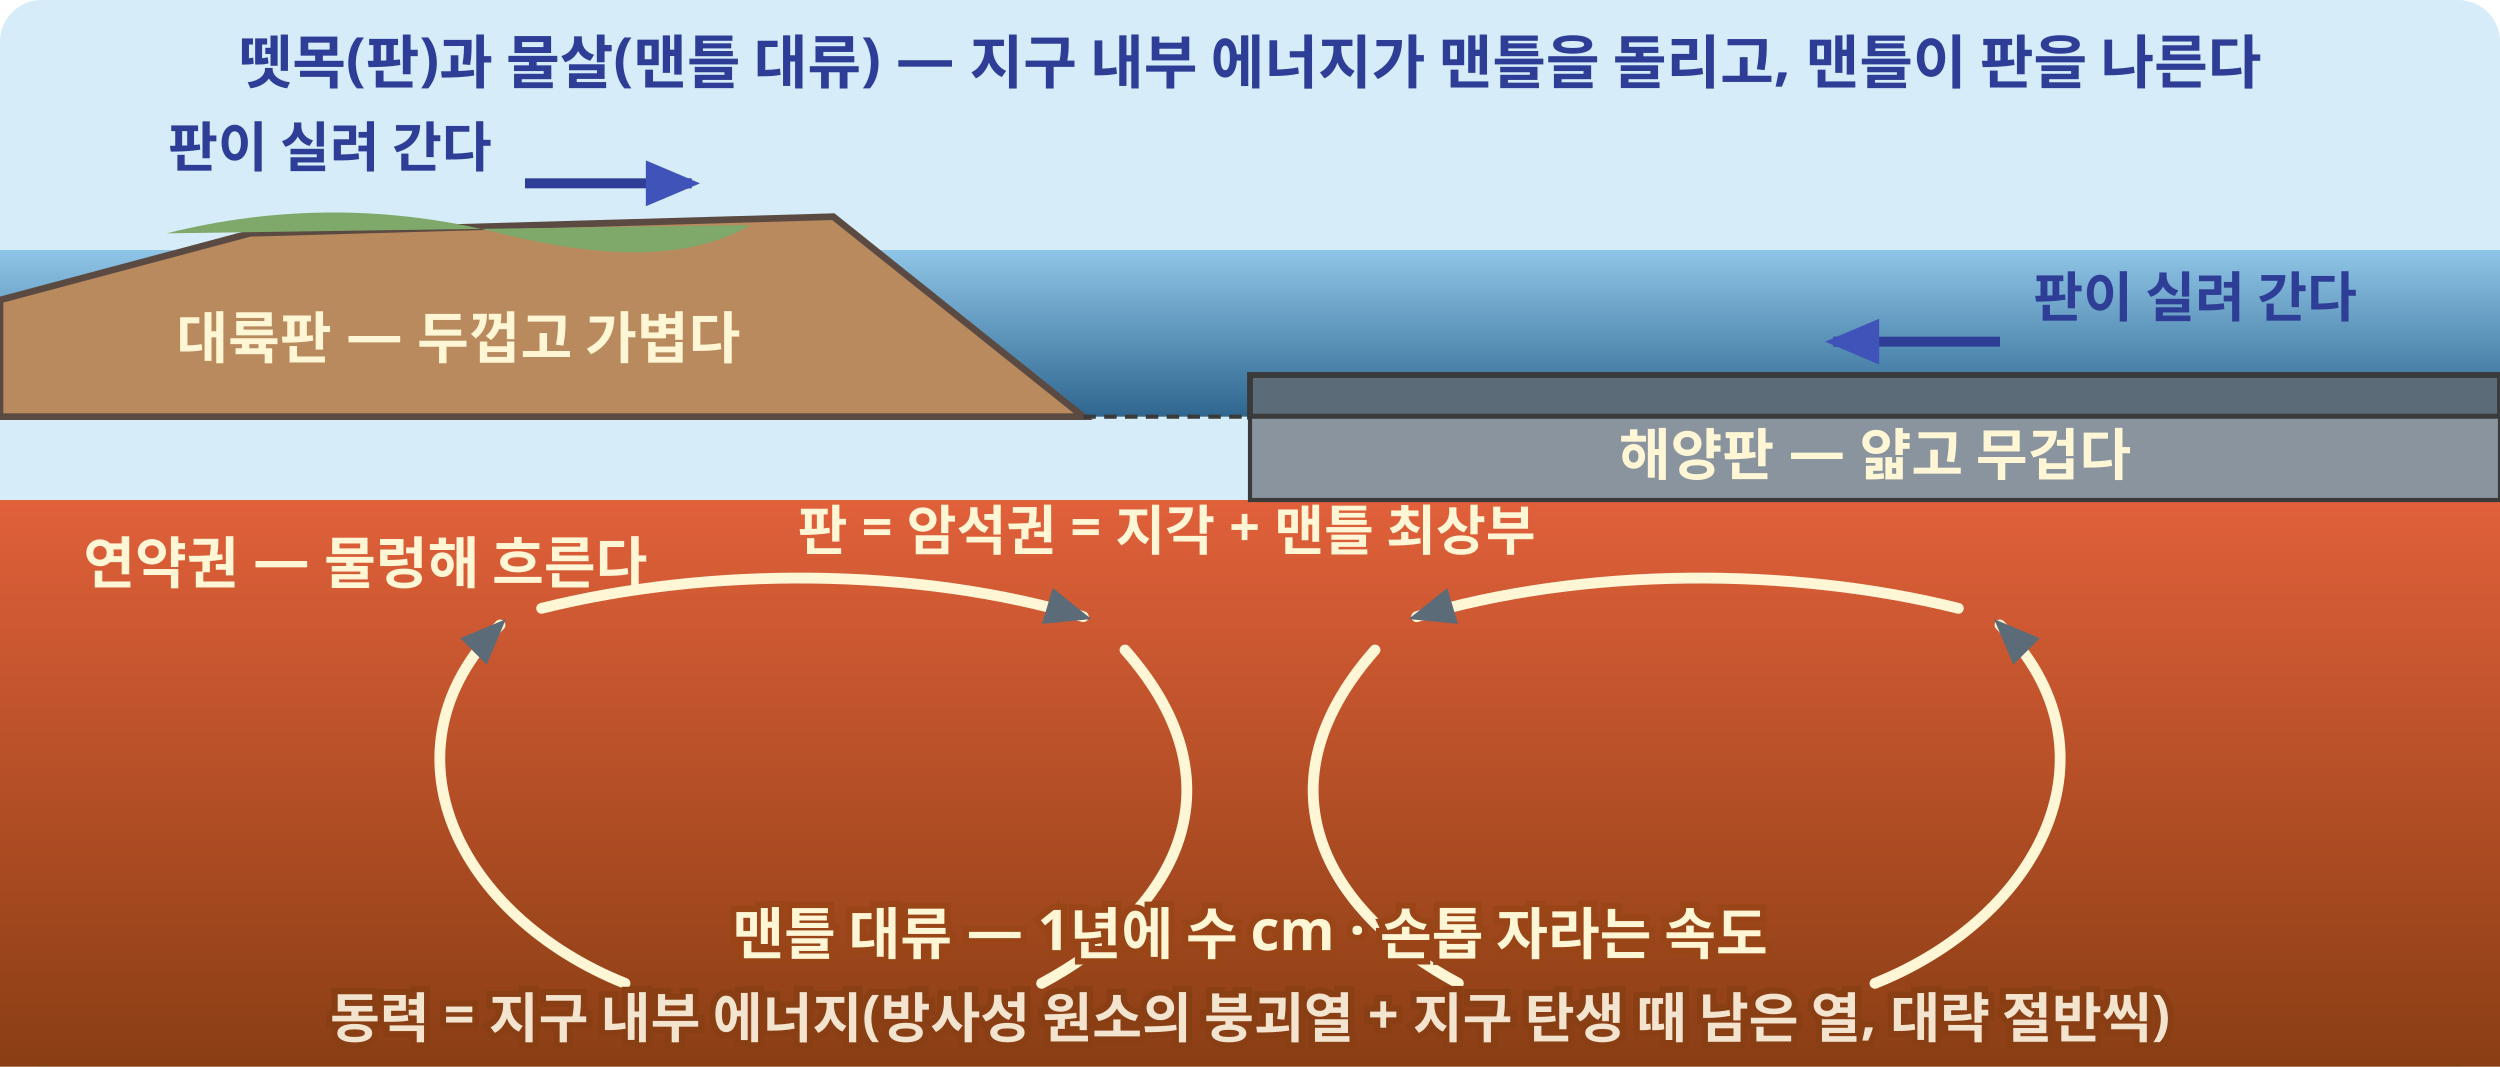
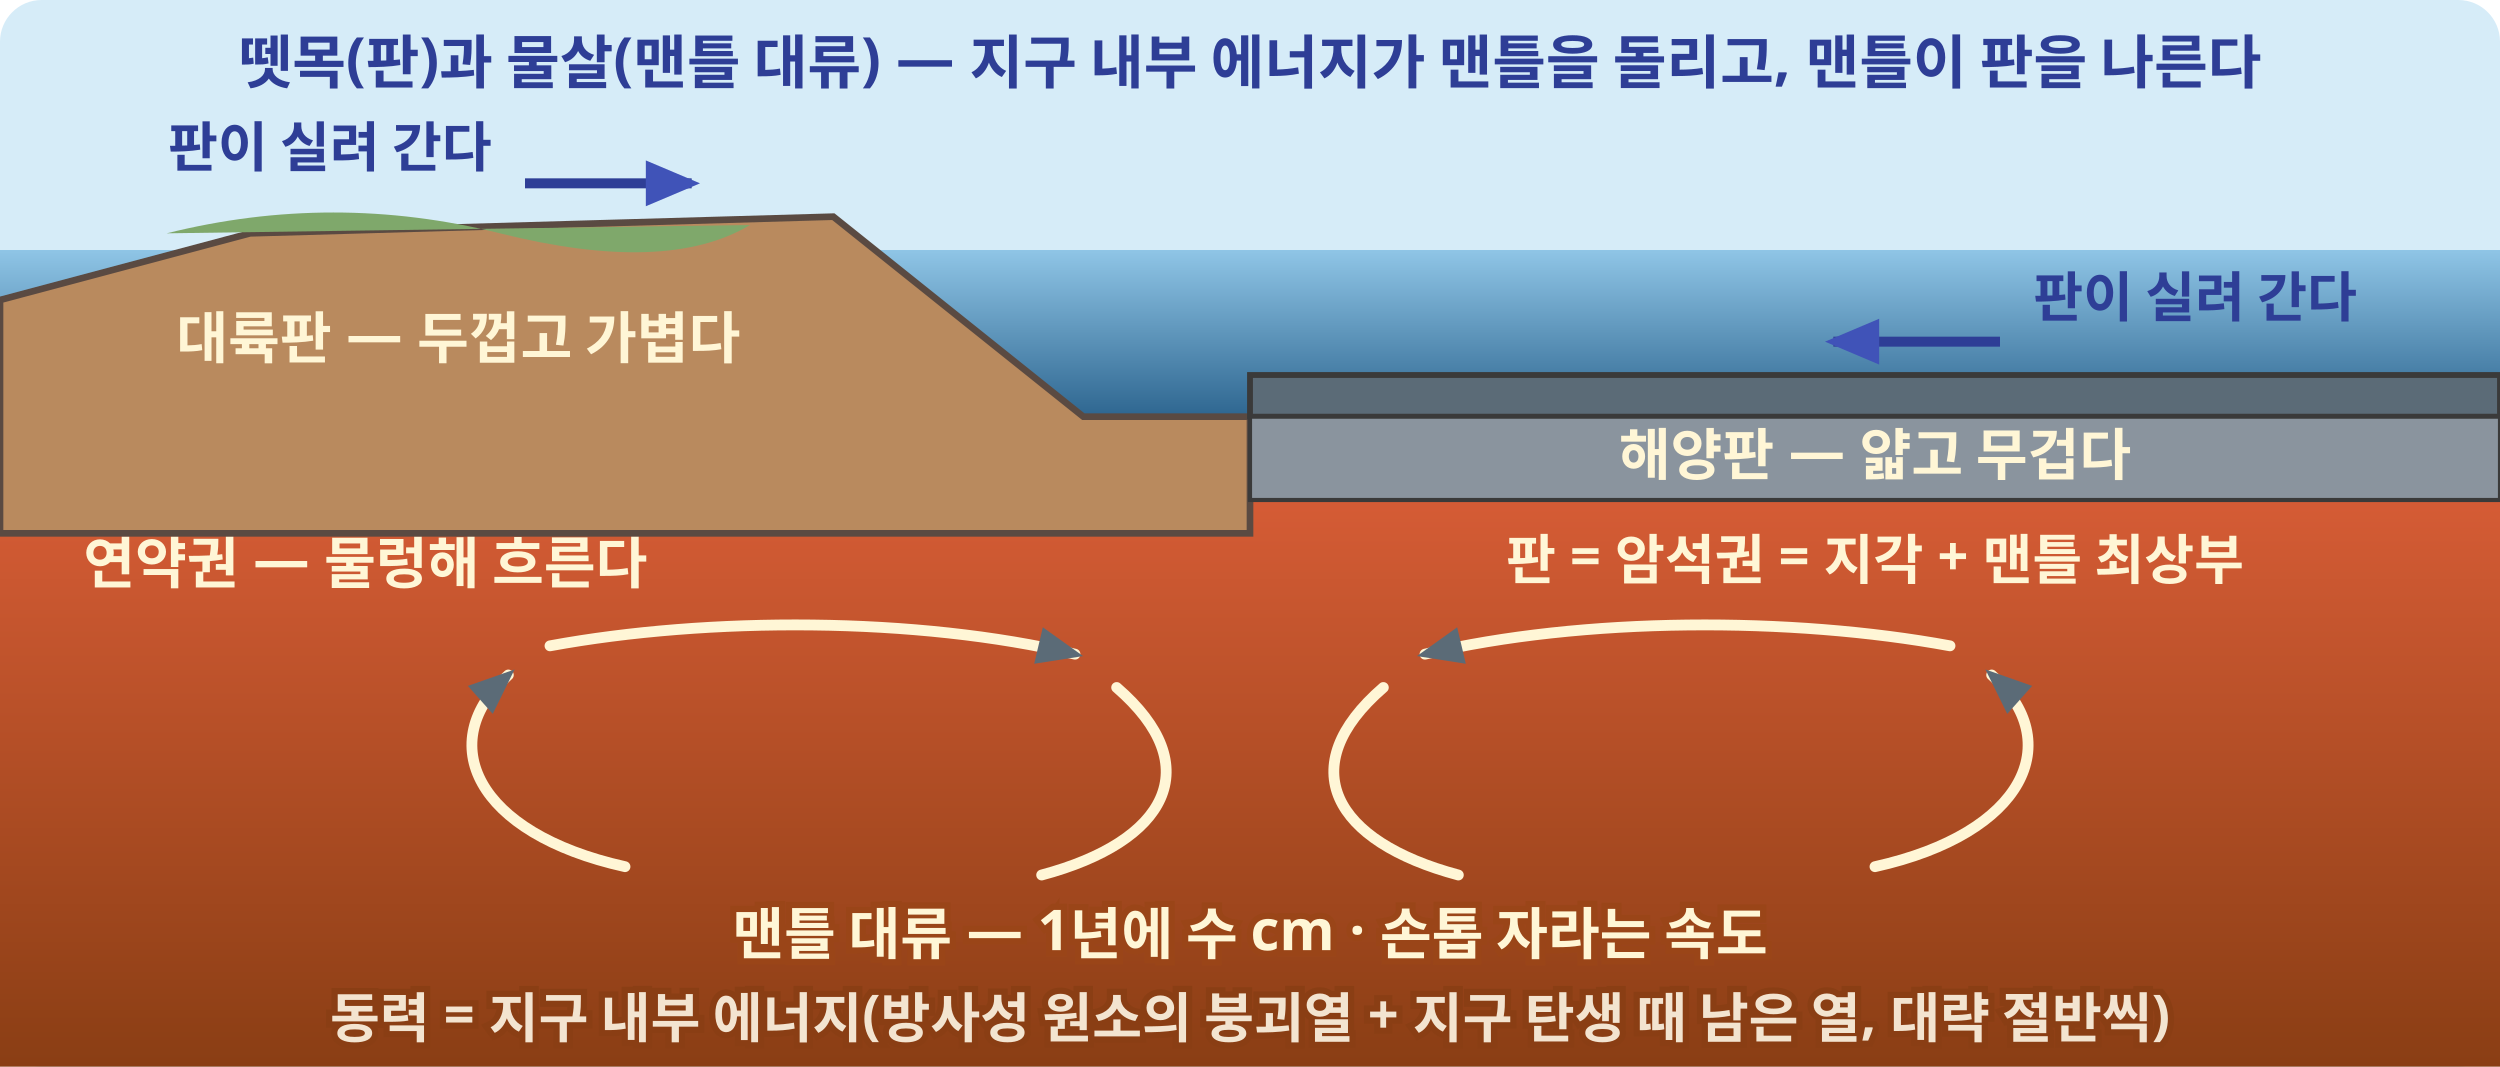
<svg width="600" height="256" viewBox="0 0 600 256" font-family="PC Sans">
  <defs>
    <marker id="arrB-1302-01" markerUnits="userSpaceOnUse" markerWidth="13" markerHeight="11" refX="11" refY="5.5" orient="auto">
      <path d="M0,0 L13,5.5 L0,11 Z" fill="#4053B8" />
    </marker>
    <marker id="axP-1302-01" markerUnits="userSpaceOnUse" markerWidth="11" markerHeight="9" refX="9" refY="4.5" orient="auto">
      <path d="M0,0 L11,4.5 L0,9 Z" fill="#5B6B77" />
    </marker>
  </defs>
  <defs>
    <linearGradient id="x1mantle-1302-01" x1="0" y1="0" x2="0" y2="1">
      <stop offset="0" stop-color="#E0603A" />
      <stop offset="1" stop-color="#8A3E14" />
    </linearGradient>
    <linearGradient id="x1sea-1302-01" x1="0" y1="0" x2="0" y2="1">
      <stop offset="0" stop-color="#8FC5E6" />
      <stop offset="1" stop-color="#2E6690" />
    </linearGradient>
  </defs>
  <rect width="600" height="256" rx="10" fill="#D6ECF8" />
  <text x="300" y="20" text-anchor="middle" font-size="14" font-weight="900" fill="#2E3E96">뗏목(판)과 물살(맨틀 대류) — 지구 내부 에너지가 맨틀을 돌리고, 맨틀이 판을 나른다</text>
  <rect x="0" y="60" width="600" height="40" fill="url(#x1sea-1302-01)" />
-   <rect x="0" y="120" width="600" height="136" fill="url(#x1mantle-1302-01)" />
+   <rect x="0" y="100" width="600" height="156" fill="url(#x1mantle-1302-01)" />
  <g fill="none" stroke="#FFF6D6" stroke-width="2.6" stroke-linecap="round">
-     <path d="M150,236 C110,220 90,180 120,150" marker-end="url(#axP-1302-01)" />
-     <path d="M130,146 C170,136 220,136 260,148" marker-end="url(#axP-1302-01)" />
-     <path d="M270,156 C300,190 280,220 250,236" />
-     <path d="M450,236 C490,220 510,180 480,150" marker-end="url(#axP-1302-01)" />
-     <path d="M470,146 C430,136 380,136 340,148" marker-end="url(#axP-1302-01)" />
-     <path d="M330,156 C300,190 320,220 350,236" />
+     <path d="M150,208 C114,200 104,178 122,162" marker-end="url(#axP-1302-01)" />
+     <path d="M132,155 C170,148 220,148 258,157" marker-end="url(#axP-1302-01)" />
+     <path d="M268,165 C290,184 280,202 250,210" />
+     <path d="M450,208 C486,200 496,178 478,162" marker-end="url(#axP-1302-01)" />
+     <path d="M468,155 C430,148 380,148 342,157" marker-end="url(#axP-1302-01)" />
+     <path d="M332,165 C310,184 320,202 350,210" />
  </g>
  <text x="300" y="229" text-anchor="middle" font-size="13.5" font-weight="900" fill="#FFF6D6" stroke="#9A4518" stroke-width="3" paint-order="stroke">맨틀 대류 — 1년에 수 cm · 손톱 자라는 속도</text>
  <text x="300" y="249" text-anchor="middle" font-size="13" font-weight="800" fill="#F3E4D0" stroke="#8A3E14" stroke-width="3" paint-order="stroke">동력 = 지구 내부 에너지(방사성 원소의 붕괴열 + 지구 탄생 때 남은 열, 대략 절반씩)</text>
  <text x="20" y="140" font-size="13.5" font-weight="900" fill="#FFF6D6">연약권 — 물렁해 흐른다</text>
  <g>
-     <path d="M0,100 L0,72 L60,56 L200,52 L260,100 Z" fill="#B98A5E" stroke="#5A4A42" stroke-width="1.6" />
+     <path d="M0,128 L0,72 L60,56 L200,52 L260,100 L300,100 L300,128 Z" fill="#B98A5E" stroke="#5A4A42" stroke-width="1.6" />
    <path d="M40,56 q40,-10 80,0 q40,10 60,-2" fill="#7FA86B" />
    <text x="110" y="86" text-anchor="middle" font-size="13.5" font-weight="900" fill="#FFF6D6">대륙판 — 두껍고 가볍다</text>
    <path d="M300,100 L300,90 L600,90 L600,100 Z" fill="#5B6B77" stroke="#3A3A3A" stroke-width="1.4" />
    <path d="M300,120 L300,100 L600,100 L600,120 Z" fill="#8A949E" stroke="#3A3A3A" stroke-width="1" />
    <text x="450" y="114" text-anchor="middle" font-size="13.5" font-weight="900" fill="#FFF6D6">해양판 — 얇고 무겁다</text>
  </g>
-   <path d="M260,100 L300,100" stroke="#3A3A3A" stroke-width="1" stroke-dasharray="3 2" />
-   <text x="280" y="132" text-anchor="middle" font-size="13" font-weight="800" fill="#FFF6D6">판 = 암석권 = 지각 + 맨틀 최상부</text>
+   <text x="450" y="139" text-anchor="middle" font-size="13" font-weight="800" fill="#FFF6D6">판 = 암석권 = 지각 + 맨틀 최상부</text>
  <g stroke="#2E3E96" stroke-width="2.4" fill="none">
    <path d="M126,44 h40" marker-end="url(#arrB-1302-01)" />
    <path d="M480,82 h-40" marker-end="url(#arrB-1302-01)" />
  </g>
  <text x="118" y="40" text-anchor="end" font-size="13" font-weight="900" fill="#2E3E96">판이 실려 간다</text>
  <text x="488" y="76" font-size="13" font-weight="900" fill="#2E3E96">판이 실려 간다</text>
</svg>
